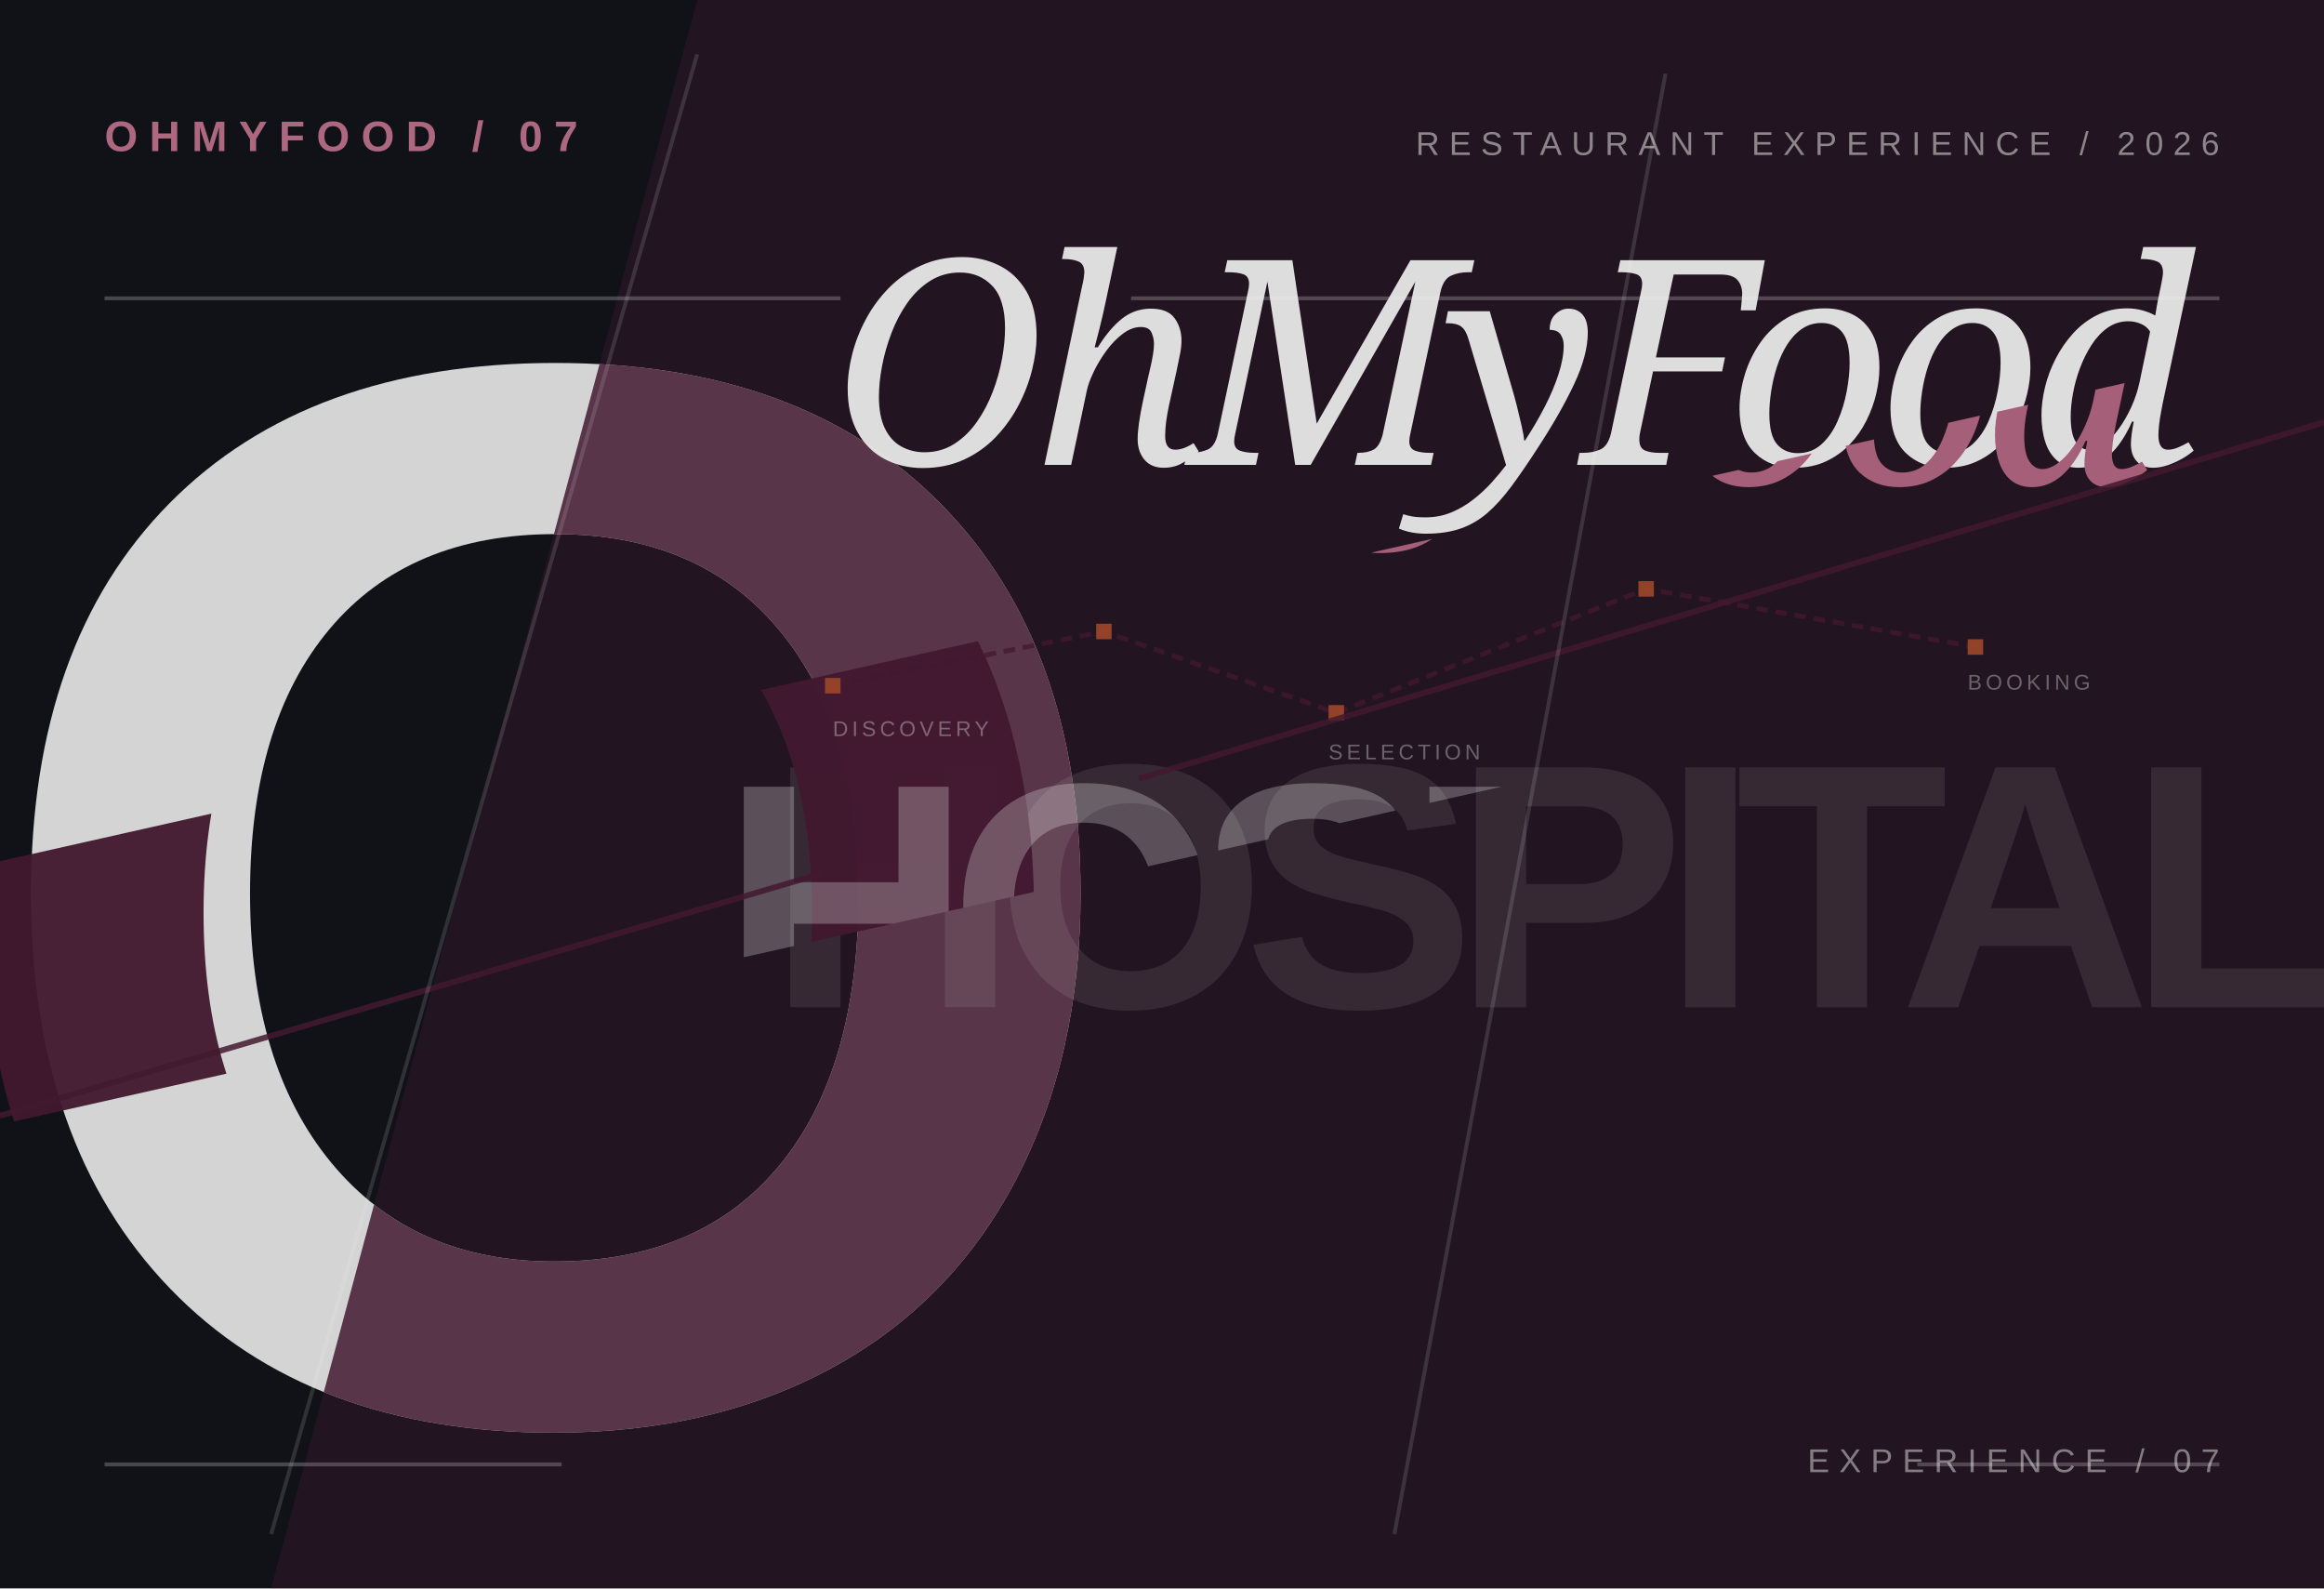
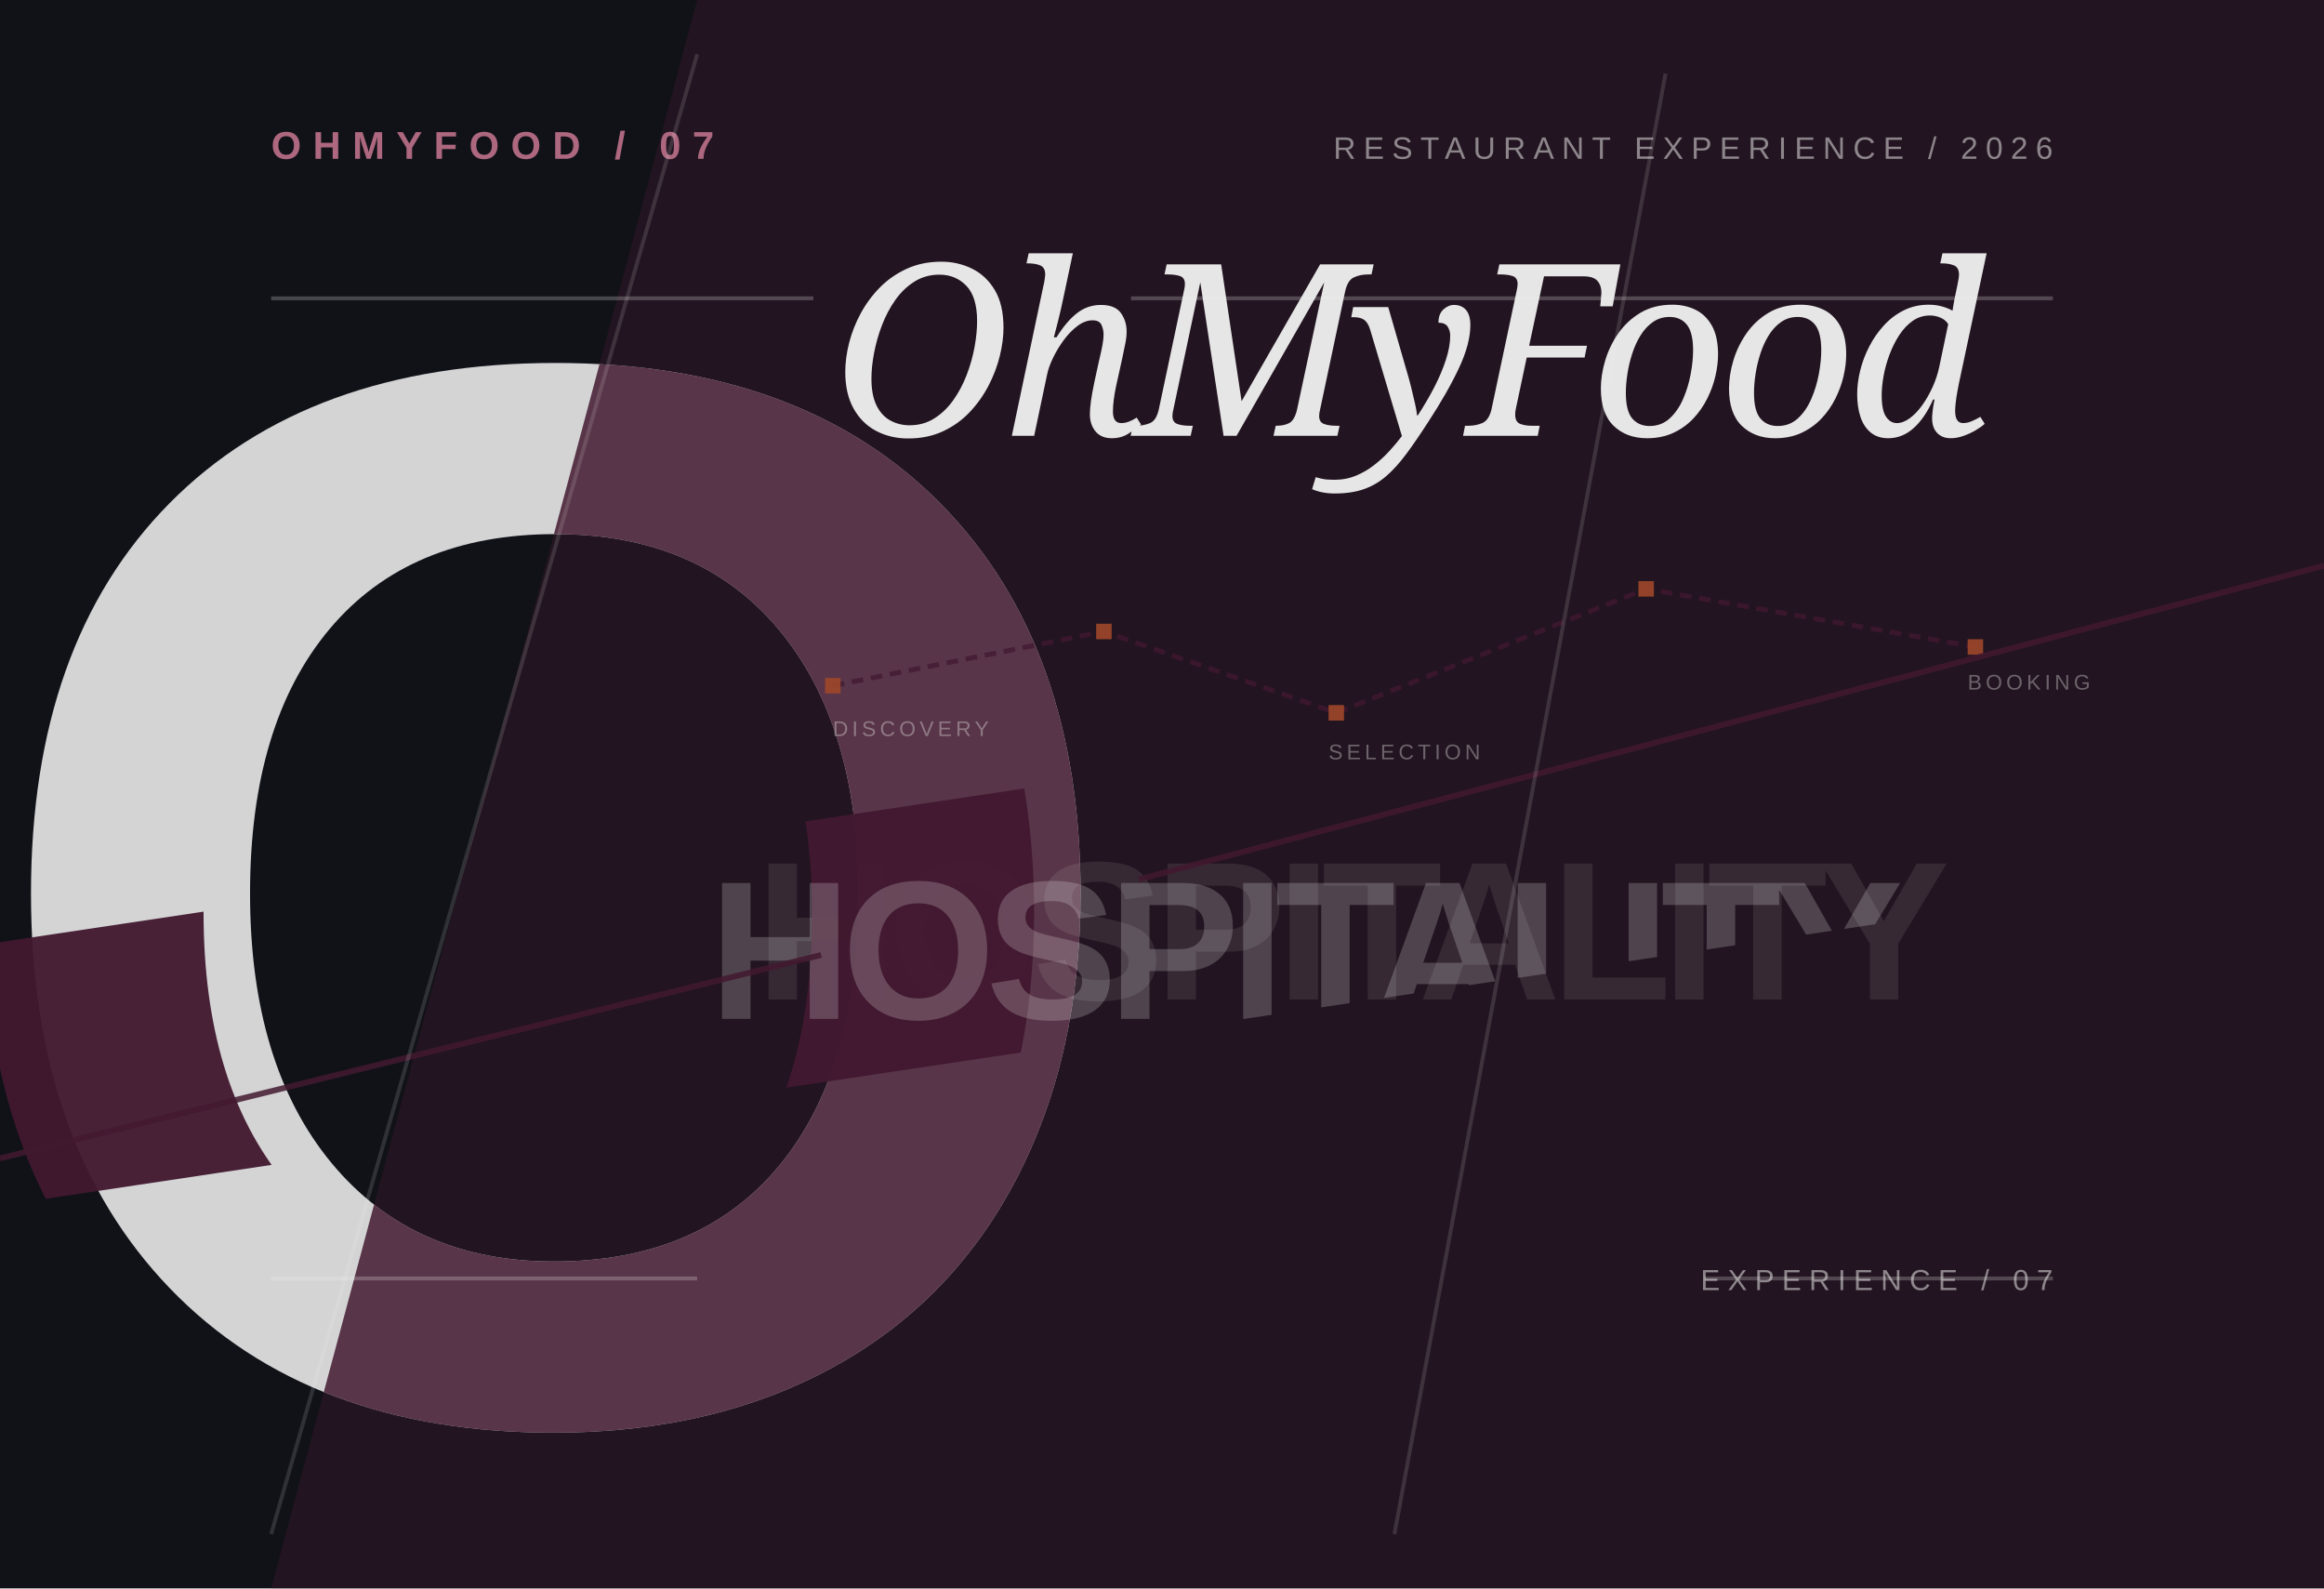
<svg xmlns="http://www.w3.org/2000/svg" viewBox="0 0 1200 820">
  <defs>
    <clipPath id="omf-slice">
-       <path d="M0 440 1200 170v136L0 576Z" />
+       <path d="M0 480 1200 300v136L0 616Z" />
    </clipPath>
    <clipPath id="omf-panel">
      <path d="M360 0h840v820H140Z" />
    </clipPath>
  </defs>
  <rect width="1200" height="820" fill="#111218" />
  <path d="M360 0h840v820H140Z" fill="#421930" fill-opacity=".35" />
-   <text x="54" y="78" fill="#AD687F" font-family="Arial,sans-serif" font-size="22" font-weight="700" letter-spacing="6">OHMYFOOD / 07</text>
-   <text x="1146" y="80" text-anchor="end" fill="#eeeeee" fill-opacity=".52" font-family="Arial,sans-serif" font-size="17" letter-spacing="5">RESTAURANT EXPERIENCE / 2026</text>
+   <text x="140" y="82" fill="#AD687F" font-family="Arial,sans-serif" font-size="20" font-weight="700" letter-spacing="6">OHMYFOOD / 07</text>
+   <text x="1060" y="82" text-anchor="end" fill="#eeeeee" fill-opacity=".52" font-family="Arial,sans-serif" font-size="16" letter-spacing="4">RESTAURANT EXPERIENCE / 2026</text>
  <text x="-16" y="732" fill="#eeeeee" fill-opacity=".88" font-family="Arial Black,Arial,sans-serif" font-size="780" font-weight="900" letter-spacing="-62">O</text>
  <g clip-path="url(#omf-panel)">
    <text x="-16" y="732" fill="#421930" fill-opacity=".85" font-family="Arial Black,Arial,sans-serif" font-size="780" font-weight="900" letter-spacing="-62">O</text>
  </g>
-   <text x="430" y="240" fill="#eeeeee" fill-opacity=".92" font-family="Georgia,serif" font-size="148" font-style="italic" letter-spacing="-7">OhMyFood</text>
-   <text x="396" y="520" fill="#eeeeee" fill-opacity=".1" font-family="Arial Black,Arial,sans-serif" font-size="180" font-weight="900" letter-spacing="-12">HOSPITALITY</text>
+   <text x="390" y="516" fill="#eeeeee" fill-opacity=".10" font-family="Arial Black,Arial,sans-serif" font-size="102" font-weight="900" letter-spacing="-5">HOSPITALITY</text>
  <g clip-path="url(#omf-slice)" transform="translate(-24 10)">
    <text x="-16" y="732" fill="#421930" fill-opacity=".95" font-family="Arial Black,Arial,sans-serif" font-size="780" font-weight="900" letter-spacing="-62">O</text>
-     <text x="430" y="240" fill="#A65F78" font-family="Georgia,serif" font-size="148" font-style="italic" letter-spacing="-7">OhMyFood</text>
-     <text x="396" y="520" fill="#eeeeee" fill-opacity=".28" font-family="Arial Black,Arial,sans-serif" font-size="180" font-weight="900" letter-spacing="-12">HOSPITALITY</text>
+     <text x="390" y="516" fill="#eeeeee" fill-opacity=".22" font-family="Arial Black,Arial,sans-serif" font-size="102" font-weight="900" letter-spacing="-5">HOSPITALITY</text>
  </g>
  <path d="M430 354 l140 -28 l120 42 l160 -64 l170 30" fill="none" stroke="#421930" stroke-opacity=".75" stroke-width="2.5" stroke-dasharray="6 4" />
  <rect x="426" y="350" width="8" height="8" fill="#9E472A" fill-opacity=".9" />
  <rect x="566" y="322" width="8" height="8" fill="#9E472A" fill-opacity=".9" />
  <rect x="686" y="364" width="8" height="8" fill="#9E472A" fill-opacity=".9" />
  <rect x="846" y="300" width="8" height="8" fill="#9E472A" fill-opacity=".9" />
  <rect x="1016" y="330" width="8" height="8" fill="#9E472A" fill-opacity=".9" />
  <text x="430" y="380" fill="#eeeeee" fill-opacity=".36" font-family="Arial,sans-serif" font-size="11" letter-spacing="2">DISCOVERY</text>
  <text x="686" y="392" fill="#eeeeee" fill-opacity=".36" font-family="Arial,sans-serif" font-size="11" letter-spacing="2">SELECTION</text>
  <text x="1016" y="356" fill="#eeeeee" fill-opacity=".36" font-family="Arial,sans-serif" font-size="11" letter-spacing="2">BOOKING</text>
-   <path d="M54 154h380M584 154h562M54 756h236M990 756h156" stroke="#eeeeee" stroke-opacity=".24" stroke-width="2" />
-   <path d="M0 576 424 451M588 402l612-184" stroke="#421930" stroke-opacity=".85" stroke-width="3" />
+   <text x="430" y="225" fill="#eeeeee" fill-opacity=".96" font-family="Georgia,serif" font-size="124" font-style="italic" letter-spacing="-5">OhMyFood</text>
+   <path d="M140 154h280M584 154h476" stroke="#eeeeee" stroke-opacity=".24" stroke-width="2" />
+   <path d="M0 598 424 493M588 454l612-162" stroke="#421930" stroke-opacity=".85" stroke-width="3" />
  <path d="M360 28 140 792M860 38 720 792" stroke="#eeeeee" stroke-opacity=".14" stroke-width="2" />
-   <text x="1146" y="760" text-anchor="end" fill="#eeeeee" fill-opacity=".48" font-family="Arial,sans-serif" font-size="17" letter-spacing="5">EXPERIENCE / 07</text>
+   <path d="M140 660h220M880 660h180" stroke="#eeeeee" stroke-opacity=".24" stroke-width="2" />
+   <text x="1060" y="666" text-anchor="end" fill="#eeeeee" fill-opacity=".52" font-family="Arial,sans-serif" font-size="15" letter-spacing="4">EXPERIENCE / 07</text>
</svg>
